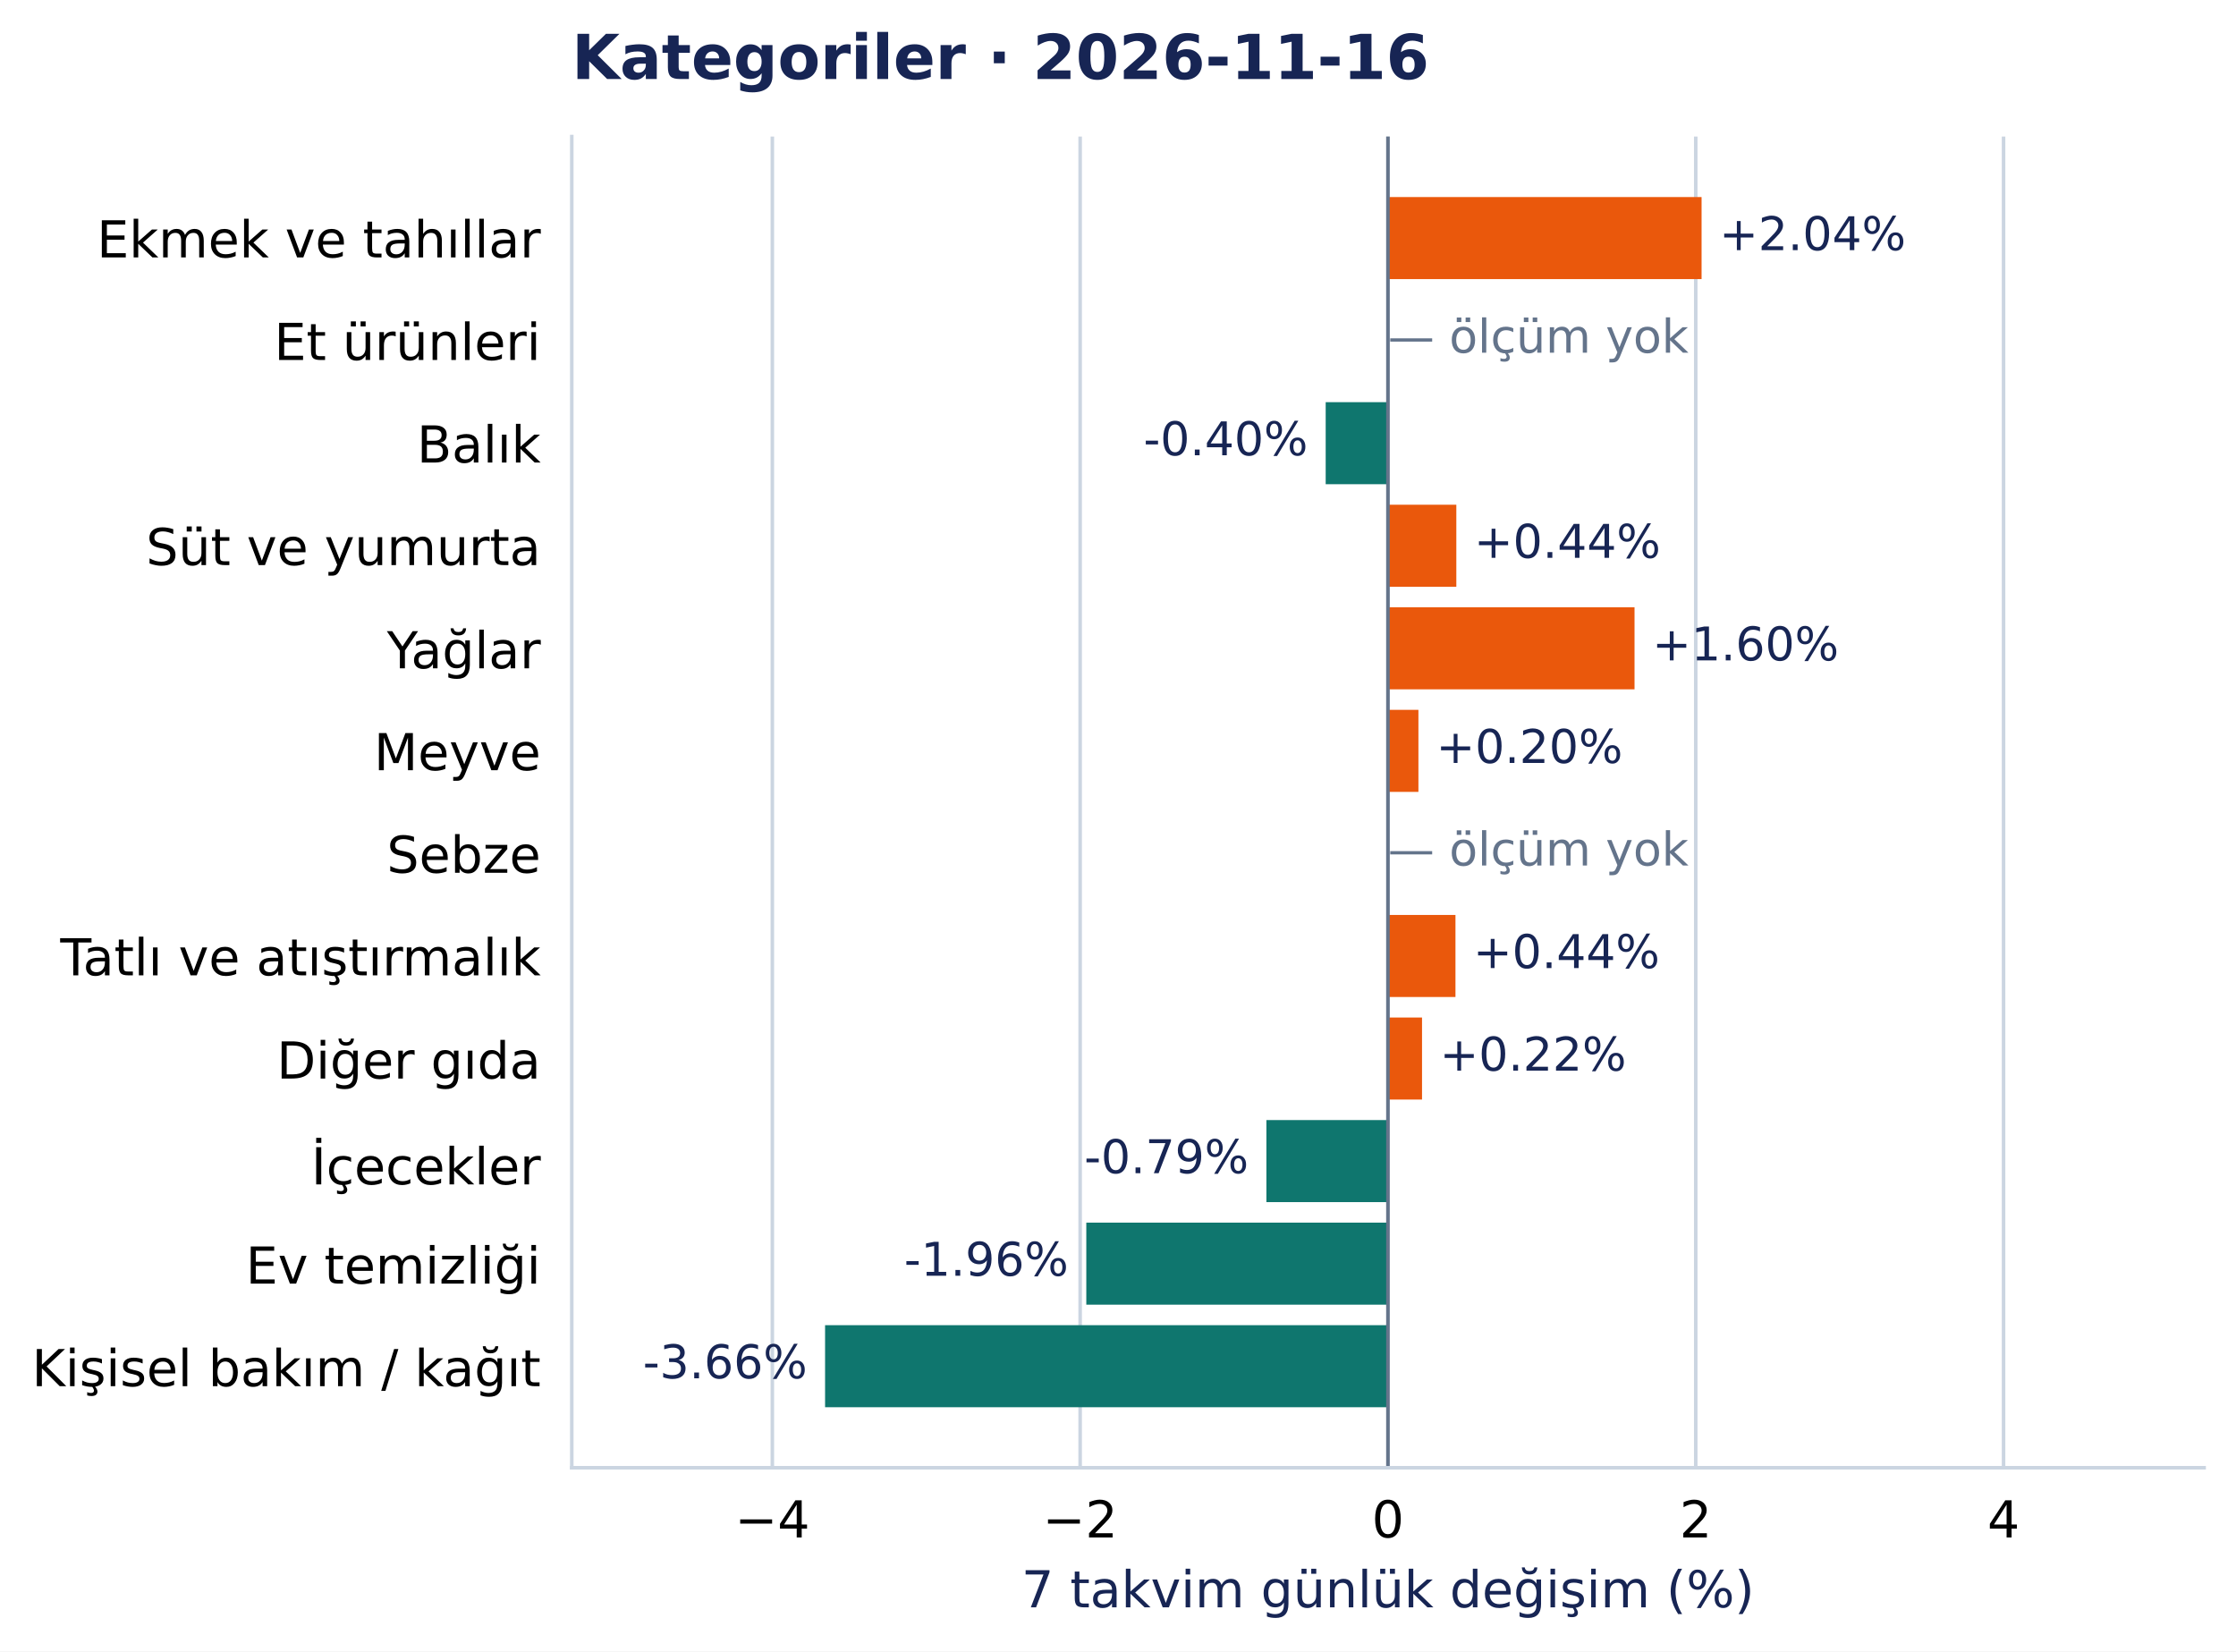
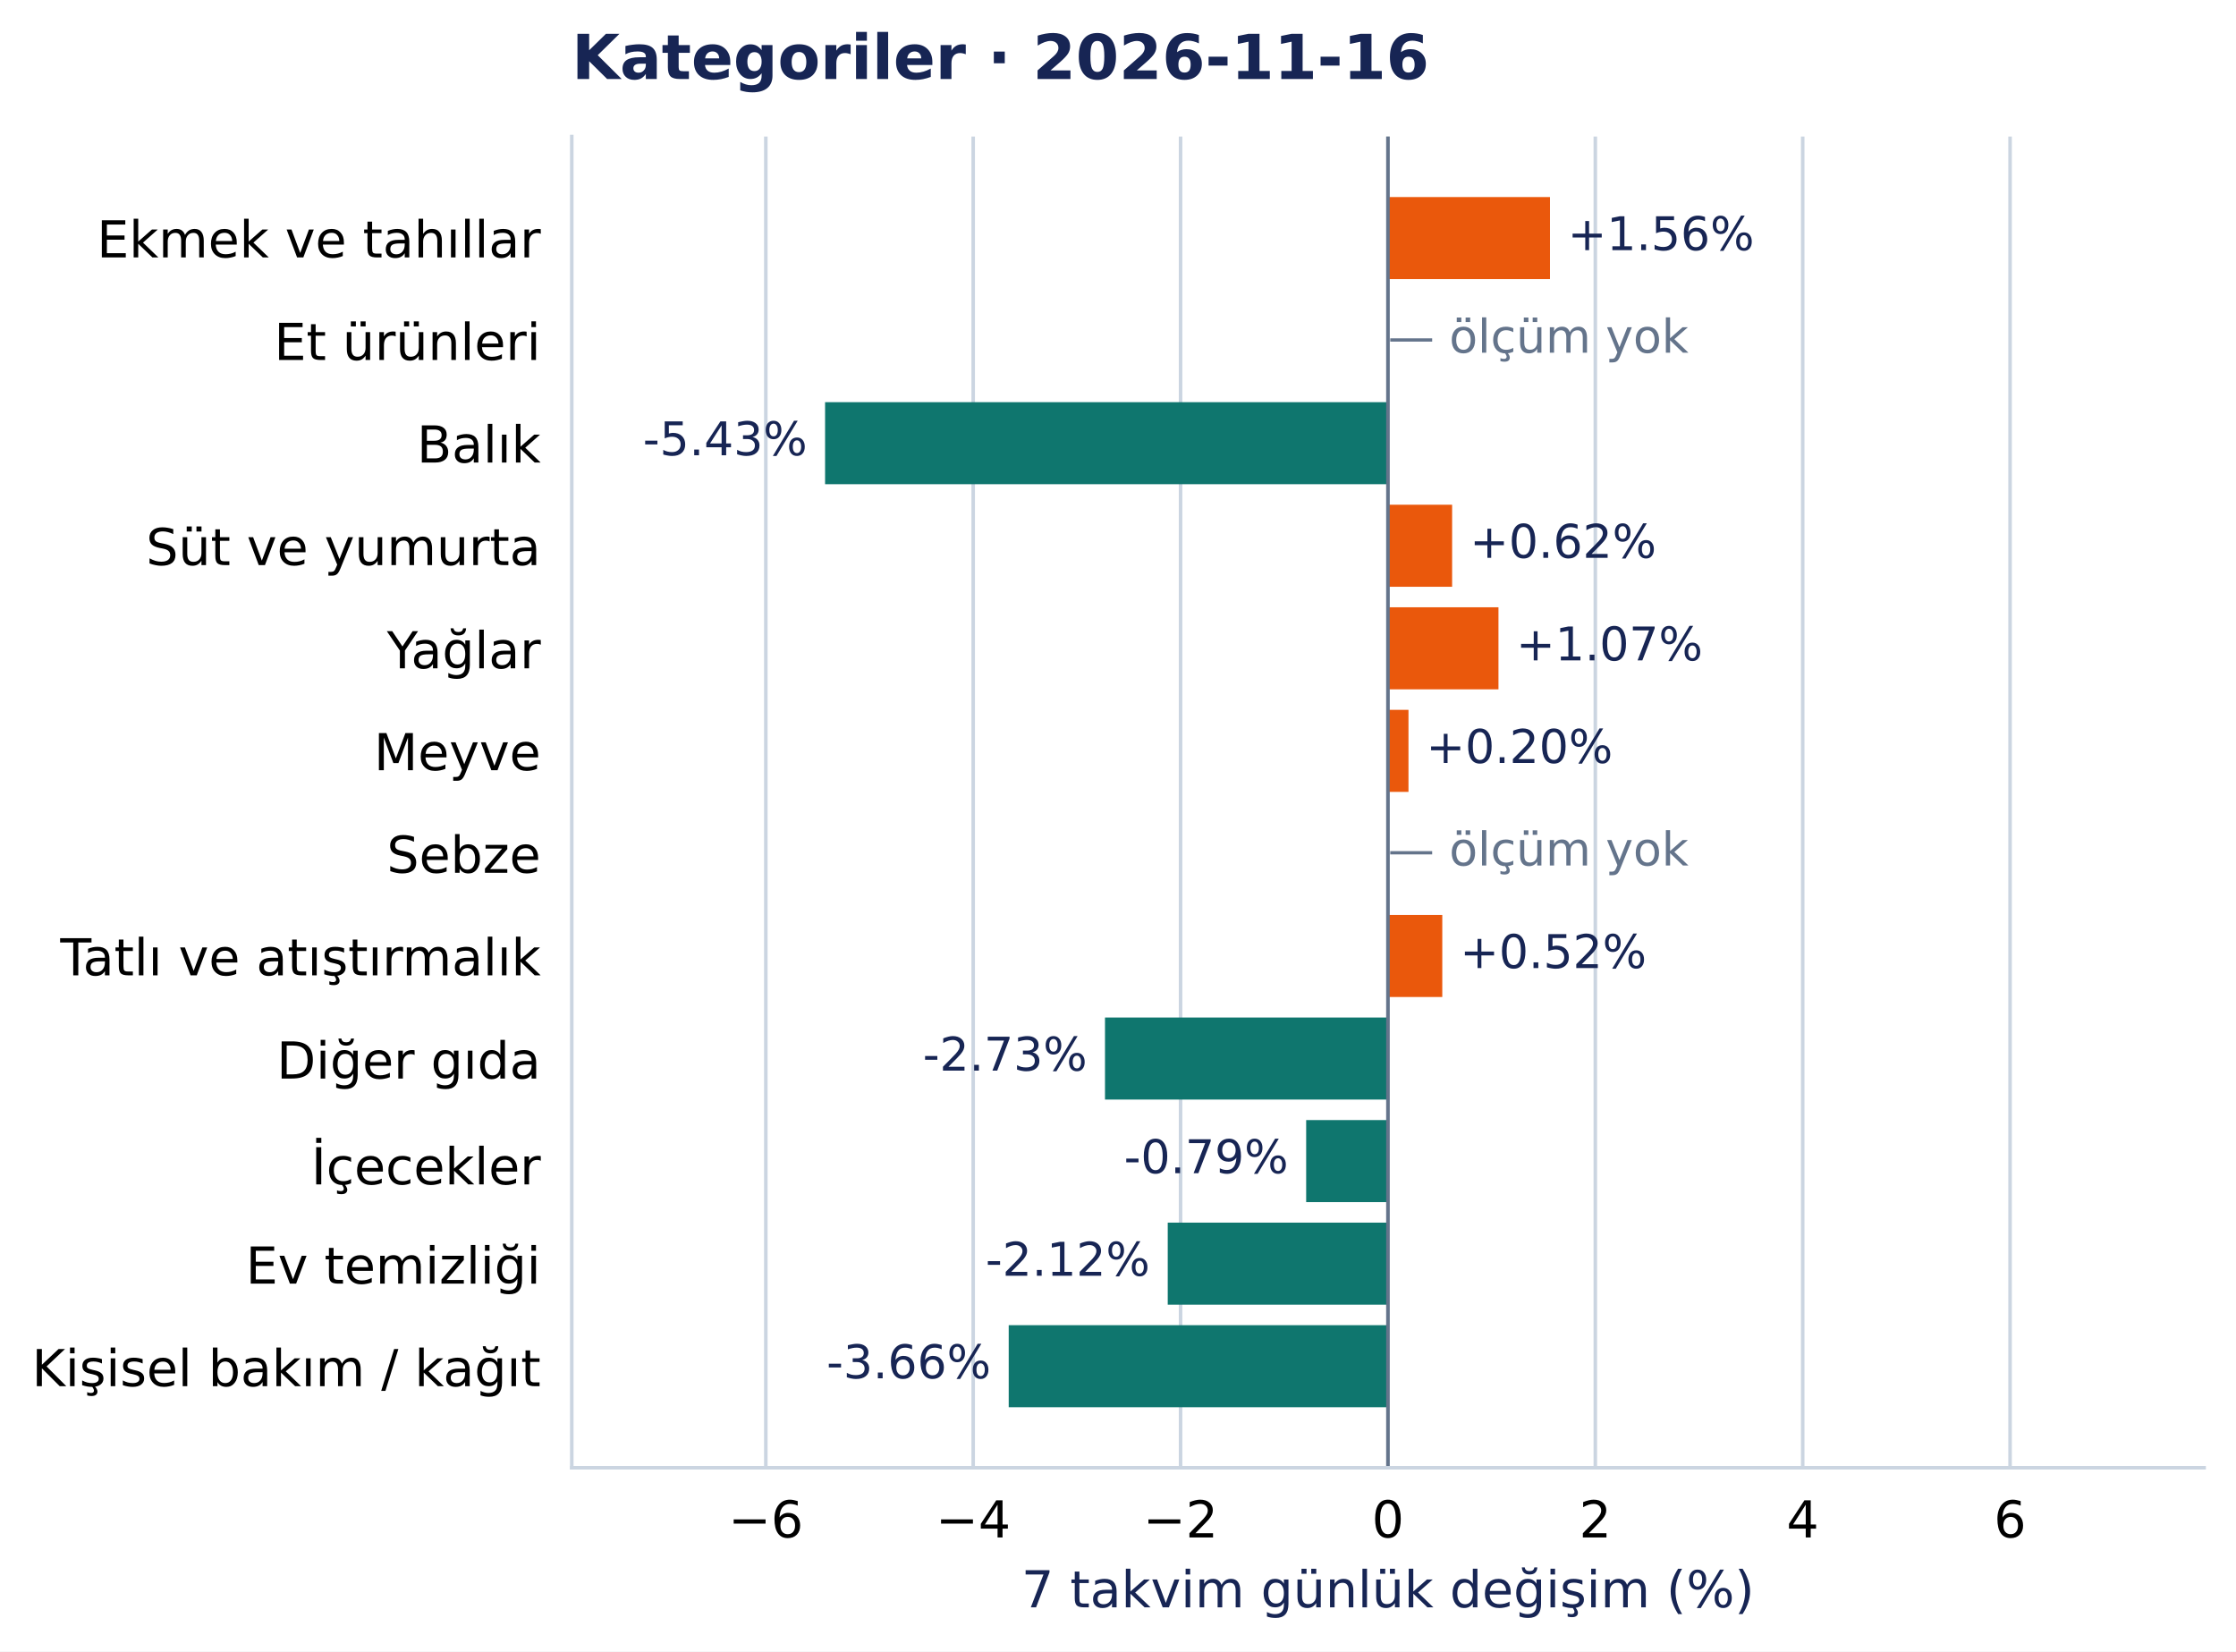
<svg xmlns="http://www.w3.org/2000/svg" width="504.998pt" height="372.97pt" viewBox="0 0 504.998 372.97" version="1.1">
  <defs>
    <style type="text/css">*{stroke-linejoin: round; stroke-linecap: butt}</style>
  </defs>
  <g id="figure_1">
    <g id="patch_1">
      <path d="M 0 372.97 L 504.998 372.97 L 504.998 0 L 0 0 z " style="fill: #ffffff" />
    </g>
    <g id="axes_1">
      <g id="patch_2">
        <path d="M 129.135 331.478 L 497.798 331.478 L 497.798 30.838 L 129.135 30.838 z " style="fill: #ffffff" />
      </g>
      <g id="matplotlib.axis_1">
        <g id="xtick_1">
          <g id="line2d_1">
-             <path d="M 174.433 331.478 L 174.433 30.838 " clip-path="url(#pcea90821e2)" style="fill: none; stroke: #cbd5e1; stroke-width: 0.8; stroke-linecap: square" />
+             <path d="M 172.958 331.478 L 172.958 30.838 " clip-path="url(#pcea90821e2)" style="fill: none; stroke: #cbd5e1; stroke-width: 0.8; stroke-linecap: square" />
          </g>
          <g id="line2d_2" />
          <g id="text_1">
-             <text style="font-size: 11.5px; font-family: 'DejaVu Sans', 'Bitstream Vera Sans', 'Computer Modern Sans Serif', 'Lucida Grande', 'Verdana', 'Geneva', 'Lucid', 'Arial', 'Helvetica', 'Avant Garde', sans-serif; text-anchor: middle" x="174.433" y="347.216" transform="rotate(-0 174.4331 347.2157)">−4</text>
+             <text style="font-size: 11.5px; font-family: 'DejaVu Sans', 'Bitstream Vera Sans', 'Computer Modern Sans Serif', 'Lucida Grande', 'Verdana', 'Geneva', 'Lucid', 'Arial', 'Helvetica', 'Avant Garde', sans-serif; text-anchor: middle" x="172.958" y="347.216" transform="rotate(-0 172.9579 347.2157)">−6</text>
          </g>
        </g>
        <g id="xtick_2">
          <g id="line2d_3">
-             <path d="M 243.95 331.478 L 243.95 30.838 " clip-path="url(#pcea90821e2)" style="fill: none; stroke: #cbd5e1; stroke-width: 0.8; stroke-linecap: square" />
+             <path d="M 219.794 331.478 L 219.794 30.838 " clip-path="url(#pcea90821e2)" style="fill: none; stroke: #cbd5e1; stroke-width: 0.8; stroke-linecap: square" />
          </g>
          <g id="line2d_4" />
          <g id="text_2">
-             <text style="font-size: 11.5px; font-family: 'DejaVu Sans', 'Bitstream Vera Sans', 'Computer Modern Sans Serif', 'Lucida Grande', 'Verdana', 'Geneva', 'Lucid', 'Arial', 'Helvetica', 'Avant Garde', sans-serif; text-anchor: middle" x="243.95" y="347.216" transform="rotate(-0 243.9499 347.2157)">−2</text>
+             <text style="font-size: 11.5px; font-family: 'DejaVu Sans', 'Bitstream Vera Sans', 'Computer Modern Sans Serif', 'Lucida Grande', 'Verdana', 'Geneva', 'Lucid', 'Arial', 'Helvetica', 'Avant Garde', sans-serif; text-anchor: middle" x="219.794" y="347.216" transform="rotate(-0 219.7941 347.2157)">−4</text>
          </g>
        </g>
        <g id="xtick_3">
          <g id="line2d_5">
-             <path d="M 313.467 331.478 L 313.467 30.838 " clip-path="url(#pcea90821e2)" style="fill: none; stroke: #cbd5e1; stroke-width: 0.8; stroke-linecap: square" />
+             <path d="M 266.63 331.478 L 266.63 30.838 " clip-path="url(#pcea90821e2)" style="fill: none; stroke: #cbd5e1; stroke-width: 0.8; stroke-linecap: square" />
          </g>
          <g id="line2d_6" />
          <g id="text_3">
-             <text style="font-size: 11.5px; font-family: 'DejaVu Sans', 'Bitstream Vera Sans', 'Computer Modern Sans Serif', 'Lucida Grande', 'Verdana', 'Geneva', 'Lucid', 'Arial', 'Helvetica', 'Avant Garde', sans-serif; text-anchor: middle" x="313.467" y="347.216" transform="rotate(-0 313.4666 347.2157)">0</text>
+             <text style="font-size: 11.5px; font-family: 'DejaVu Sans', 'Bitstream Vera Sans', 'Computer Modern Sans Serif', 'Lucida Grande', 'Verdana', 'Geneva', 'Lucid', 'Arial', 'Helvetica', 'Avant Garde', sans-serif; text-anchor: middle" x="266.63" y="347.216" transform="rotate(-0 266.6303 347.2157)">−2</text>
          </g>
        </g>
        <g id="xtick_4">
          <g id="line2d_7">
-             <path d="M 382.983 331.478 L 382.983 30.838 " clip-path="url(#pcea90821e2)" style="fill: none; stroke: #cbd5e1; stroke-width: 0.8; stroke-linecap: square" />
+             <path d="M 313.467 331.478 L 313.467 30.838 " clip-path="url(#pcea90821e2)" style="fill: none; stroke: #cbd5e1; stroke-width: 0.8; stroke-linecap: square" />
          </g>
          <g id="line2d_8" />
          <g id="text_4">
-             <text style="font-size: 11.5px; font-family: 'DejaVu Sans', 'Bitstream Vera Sans', 'Computer Modern Sans Serif', 'Lucida Grande', 'Verdana', 'Geneva', 'Lucid', 'Arial', 'Helvetica', 'Avant Garde', sans-serif; text-anchor: middle" x="382.983" y="347.216" transform="rotate(-0 382.9833 347.2157)">2</text>
+             <text style="font-size: 11.5px; font-family: 'DejaVu Sans', 'Bitstream Vera Sans', 'Computer Modern Sans Serif', 'Lucida Grande', 'Verdana', 'Geneva', 'Lucid', 'Arial', 'Helvetica', 'Avant Garde', sans-serif; text-anchor: middle" x="313.467" y="347.216" transform="rotate(-0 313.4666 347.2157)">0</text>
          </g>
        </g>
        <g id="xtick_5">
          <g id="line2d_9">
-             <path d="M 452.5 331.478 L 452.5 30.838 " clip-path="url(#pcea90821e2)" style="fill: none; stroke: #cbd5e1; stroke-width: 0.8; stroke-linecap: square" />
+             <path d="M 360.303 331.478 L 360.303 30.838 " clip-path="url(#pcea90821e2)" style="fill: none; stroke: #cbd5e1; stroke-width: 0.8; stroke-linecap: square" />
          </g>
          <g id="line2d_10" />
          <g id="text_5">
-             <text style="font-size: 11.5px; font-family: 'DejaVu Sans', 'Bitstream Vera Sans', 'Computer Modern Sans Serif', 'Lucida Grande', 'Verdana', 'Geneva', 'Lucid', 'Arial', 'Helvetica', 'Avant Garde', sans-serif; text-anchor: middle" x="452.5" y="347.216" transform="rotate(-0 452.5 347.2157)">4</text>
-           </g>
-         </g>
-         <g id="text_6">
+             <text style="font-size: 11.5px; font-family: 'DejaVu Sans', 'Bitstream Vera Sans', 'Computer Modern Sans Serif', 'Lucida Grande', 'Verdana', 'Geneva', 'Lucid', 'Arial', 'Helvetica', 'Avant Garde', sans-serif; text-anchor: middle" x="360.303" y="347.216" transform="rotate(-0 360.3028 347.2157)">2</text>
+           </g>
+         </g>
+         <g id="xtick_6">
+           <g id="line2d_11">
+             <path d="M 407.139 331.478 L 407.139 30.838 " clip-path="url(#pcea90821e2)" style="fill: none; stroke: #cbd5e1; stroke-width: 0.8; stroke-linecap: square" />
+           </g>
+           <g id="line2d_12" />
+           <g id="text_6">
+             <text style="font-size: 11.5px; font-family: 'DejaVu Sans', 'Bitstream Vera Sans', 'Computer Modern Sans Serif', 'Lucida Grande', 'Verdana', 'Geneva', 'Lucid', 'Arial', 'Helvetica', 'Avant Garde', sans-serif; text-anchor: middle" x="407.139" y="347.216" transform="rotate(-0 407.139 347.2157)">4</text>
+           </g>
+         </g>
+         <g id="xtick_7">
+           <g id="line2d_13">
+             <path d="M 453.975 331.478 L 453.975 30.838 " clip-path="url(#pcea90821e2)" style="fill: none; stroke: #cbd5e1; stroke-width: 0.8; stroke-linecap: square" />
+           </g>
+           <g id="line2d_14" />
+           <g id="text_7">
+             <text style="font-size: 11.5px; font-family: 'DejaVu Sans', 'Bitstream Vera Sans', 'Computer Modern Sans Serif', 'Lucida Grande', 'Verdana', 'Geneva', 'Lucid', 'Arial', 'Helvetica', 'Avant Garde', sans-serif; text-anchor: middle" x="453.975" y="347.216" transform="rotate(-0 453.9752 347.2157)">6</text>
+           </g>
+         </g>
+         <g id="text_8">
          <text style="font-size: 11.5px; font-family: 'DejaVu Sans', 'Bitstream Vera Sans', 'Computer Modern Sans Serif', 'Lucida Grande', 'Verdana', 'Geneva', 'Lucid', 'Arial', 'Helvetica', 'Avant Garde', sans-serif; text-anchor: middle; fill: #172554" x="313.467" y="363.008" transform="rotate(-0 313.4666 363.0077)">7 takvim günlük değişim (%)</text>
        </g>
      </g>
      <g id="matplotlib.axis_2">
        <g id="ytick_1">
-           <g id="line2d_11" />
-           <g id="text_7">
+           <g id="line2d_15" />
+           <g id="text_9">
            <text style="font-size: 11.5px; font-family: 'DejaVu Sans', 'Bitstream Vera Sans', 'Computer Modern Sans Serif', 'Lucida Grande', 'Verdana', 'Geneva', 'Lucid', 'Arial', 'Helvetica', 'Avant Garde', sans-serif; text-anchor: end" x="122.135" y="58.137" transform="rotate(-0 122.1353 58.13713)">Ekmek ve tahıllar</text>
          </g>
        </g>
        <g id="ytick_2">
-           <g id="line2d_12" />
-           <g id="text_8">
+           <g id="line2d_16" />
+           <g id="text_10">
            <text style="font-size: 11.5px; font-family: 'DejaVu Sans', 'Bitstream Vera Sans', 'Computer Modern Sans Serif', 'Lucida Grande', 'Verdana', 'Geneva', 'Lucid', 'Arial', 'Helvetica', 'Avant Garde', sans-serif; text-anchor: end" x="122.135" y="81.299" transform="rotate(-0 122.1353 81.29896)">Et ürünleri</text>
          </g>
        </g>
        <g id="ytick_3">
-           <g id="line2d_13" />
-           <g id="text_9">
+           <g id="line2d_17" />
+           <g id="text_11">
            <text style="font-size: 11.5px; font-family: 'DejaVu Sans', 'Bitstream Vera Sans', 'Computer Modern Sans Serif', 'Lucida Grande', 'Verdana', 'Geneva', 'Lucid', 'Arial', 'Helvetica', 'Avant Garde', sans-serif; text-anchor: end" x="122.135" y="104.461" transform="rotate(-0 122.1353 104.4608)">Balık</text>
          </g>
        </g>
        <g id="ytick_4">
-           <g id="line2d_14" />
-           <g id="text_10">
+           <g id="line2d_18" />
+           <g id="text_12">
            <text style="font-size: 11.5px; font-family: 'DejaVu Sans', 'Bitstream Vera Sans', 'Computer Modern Sans Serif', 'Lucida Grande', 'Verdana', 'Geneva', 'Lucid', 'Arial', 'Helvetica', 'Avant Garde', sans-serif; text-anchor: end" x="122.135" y="127.622" transform="rotate(-0 122.1353 127.6222)">Süt ve yumurta</text>
          </g>
        </g>
        <g id="ytick_5">
-           <g id="line2d_15" />
-           <g id="text_11">
+           <g id="line2d_19" />
+           <g id="text_13">
            <text style="font-size: 11.5px; font-family: 'DejaVu Sans', 'Bitstream Vera Sans', 'Computer Modern Sans Serif', 'Lucida Grande', 'Verdana', 'Geneva', 'Lucid', 'Arial', 'Helvetica', 'Avant Garde', sans-serif; text-anchor: end" x="122.135" y="150.93" transform="rotate(-0 122.1353 150.93)">Yağlar</text>
          </g>
        </g>
        <g id="ytick_6">
-           <g id="line2d_16" />
-           <g id="text_12">
+           <g id="line2d_20" />
+           <g id="text_14">
            <text style="font-size: 11.5px; font-family: 'DejaVu Sans', 'Bitstream Vera Sans', 'Computer Modern Sans Serif', 'Lucida Grande', 'Verdana', 'Geneva', 'Lucid', 'Arial', 'Helvetica', 'Avant Garde', sans-serif; text-anchor: end" x="122.135" y="173.946" transform="rotate(-0 122.1353 173.9458)">Meyve</text>
          </g>
        </g>
        <g id="ytick_7">
-           <g id="line2d_17" />
-           <g id="text_13">
+           <g id="line2d_21" />
+           <g id="text_15">
            <text style="font-size: 11.5px; font-family: 'DejaVu Sans', 'Bitstream Vera Sans', 'Computer Modern Sans Serif', 'Lucida Grande', 'Verdana', 'Geneva', 'Lucid', 'Arial', 'Helvetica', 'Avant Garde', sans-serif; text-anchor: end" x="122.135" y="197.108" transform="rotate(-0 122.1353 197.1081)">Sebze</text>
          </g>
        </g>
        <g id="ytick_8">
-           <g id="line2d_18" />
-           <g id="text_14">
+           <g id="line2d_22" />
+           <g id="text_16">
            <text style="font-size: 11.5px; font-family: 'DejaVu Sans', 'Bitstream Vera Sans', 'Computer Modern Sans Serif', 'Lucida Grande', 'Verdana', 'Geneva', 'Lucid', 'Arial', 'Helvetica', 'Avant Garde', sans-serif; text-anchor: end" x="122.135" y="220.27" transform="rotate(-0 122.1353 220.27)">Tatlı ve atıştırmalık</text>
          </g>
        </g>
        <g id="ytick_9">
-           <g id="line2d_19" />
-           <g id="text_15">
+           <g id="line2d_23" />
+           <g id="text_17">
            <text style="font-size: 11.5px; font-family: 'DejaVu Sans', 'Bitstream Vera Sans', 'Computer Modern Sans Serif', 'Lucida Grande', 'Verdana', 'Geneva', 'Lucid', 'Arial', 'Helvetica', 'Avant Garde', sans-serif; text-anchor: end" x="122.135" y="243.577" transform="rotate(-0 122.1353 243.5773)">Diğer gıda</text>
          </g>
        </g>
        <g id="ytick_10">
-           <g id="line2d_20" />
-           <g id="text_16">
+           <g id="line2d_24" />
+           <g id="text_18">
            <text style="font-size: 11.5px; font-family: 'DejaVu Sans', 'Bitstream Vera Sans', 'Computer Modern Sans Serif', 'Lucida Grande', 'Verdana', 'Geneva', 'Lucid', 'Arial', 'Helvetica', 'Avant Garde', sans-serif; text-anchor: end" x="122.135" y="267.48" transform="rotate(-0 122.1353 267.4804)">İçecekler</text>
          </g>
        </g>
        <g id="ytick_11">
-           <g id="line2d_21" />
-           <g id="text_17">
+           <g id="line2d_25" />
+           <g id="text_19">
            <text style="font-size: 11.5px; font-family: 'DejaVu Sans', 'Bitstream Vera Sans', 'Computer Modern Sans Serif', 'Lucida Grande', 'Verdana', 'Geneva', 'Lucid', 'Arial', 'Helvetica', 'Avant Garde', sans-serif; text-anchor: end" x="122.135" y="289.901" transform="rotate(-0 122.1353 289.901)">Ev temizliği</text>
          </g>
        </g>
        <g id="ytick_12">
-           <g id="line2d_22" />
-           <g id="text_18">
+           <g id="line2d_26" />
+           <g id="text_20">
            <text style="font-size: 11.5px; font-family: 'DejaVu Sans', 'Bitstream Vera Sans', 'Computer Modern Sans Serif', 'Lucida Grande', 'Verdana', 'Geneva', 'Lucid', 'Arial', 'Helvetica', 'Avant Garde', sans-serif; text-anchor: end" x="122.135" y="313.063" transform="rotate(-0 122.1353 313.0628)">Kişisel bakım / kağıt</text>
          </g>
        </g>
      </g>
      <g id="patch_3">
-         <path d="M 313.467 44.503 L 384.299 44.503 L 384.299 63.033 L 313.467 63.033 z " clip-path="url(#pcea90821e2)" style="fill: #ea580c" />
+         <path d="M 313.467 44.503 L 350.063 44.503 L 350.063 63.033 L 313.467 63.033 z " clip-path="url(#pcea90821e2)" style="fill: #ea580c" />
      </g>
      <g id="patch_4">
-         <path d="M 313.467 90.827 L 299.405 90.827 L 299.405 109.356 L 313.467 109.356 z " clip-path="url(#pcea90821e2)" style="fill: #0f766e" />
+         <path d="M 313.467 90.827 L 186.342 90.827 L 186.342 109.356 L 313.467 109.356 z " clip-path="url(#pcea90821e2)" style="fill: #0f766e" />
      </g>
      <g id="patch_5">
-         <path d="M 313.467 113.989 L 328.909 113.989 L 328.909 132.518 L 313.467 132.518 z " clip-path="url(#pcea90821e2)" style="fill: #ea580c" />
+         <path d="M 313.467 113.989 L 327.958 113.989 L 327.958 132.518 L 313.467 132.518 z " clip-path="url(#pcea90821e2)" style="fill: #ea580c" />
      </g>
      <g id="patch_6">
-         <path d="M 313.467 137.151 L 369.156 137.151 L 369.156 155.68 L 313.467 155.68 z " clip-path="url(#pcea90821e2)" style="fill: #ea580c" />
+         <path d="M 313.467 137.151 L 338.427 137.151 L 338.427 155.68 L 313.467 155.68 z " clip-path="url(#pcea90821e2)" style="fill: #ea580c" />
      </g>
      <g id="patch_7">
-         <path d="M 313.467 160.312 L 320.348 160.312 L 320.348 178.842 L 313.467 178.842 z " clip-path="url(#pcea90821e2)" style="fill: #ea580c" />
+         <path d="M 313.467 160.312 L 318.103 160.312 L 318.103 178.842 L 313.467 178.842 z " clip-path="url(#pcea90821e2)" style="fill: #ea580c" />
      </g>
      <g id="patch_8">
-         <path d="M 313.467 206.636 L 328.715 206.636 L 328.715 225.166 L 313.467 225.166 z " clip-path="url(#pcea90821e2)" style="fill: #ea580c" />
+         <path d="M 313.467 206.636 L 325.738 206.636 L 325.738 225.166 L 313.467 225.166 z " clip-path="url(#pcea90821e2)" style="fill: #ea580c" />
      </g>
      <g id="patch_9">
-         <path d="M 313.467 229.798 L 321.163 229.798 L 321.163 248.327 L 313.467 248.327 z " clip-path="url(#pcea90821e2)" style="fill: #ea580c" />
+         <path d="M 313.467 229.798 L 249.561 229.798 L 249.561 248.327 L 313.467 248.327 z " clip-path="url(#pcea90821e2)" style="fill: #0f766e" />
      </g>
      <g id="patch_10">
-         <path d="M 313.467 252.96 L 286.014 252.96 L 286.014 271.489 L 313.467 271.489 z " clip-path="url(#pcea90821e2)" style="fill: #0f766e" />
+         <path d="M 313.467 252.96 L 294.996 252.96 L 294.996 271.489 L 313.467 271.489 z " clip-path="url(#pcea90821e2)" style="fill: #0f766e" />
      </g>
      <g id="patch_11">
-         <path d="M 313.467 276.122 L 245.339 276.122 L 245.339 294.651 L 313.467 294.651 z " clip-path="url(#pcea90821e2)" style="fill: #0f766e" />
+         <path d="M 313.467 276.122 L 263.732 276.122 L 263.732 294.651 L 313.467 294.651 z " clip-path="url(#pcea90821e2)" style="fill: #0f766e" />
      </g>
      <g id="patch_12">
-         <path d="M 313.467 299.283 L 186.342 299.283 L 186.342 317.813 L 313.467 317.813 z " clip-path="url(#pcea90821e2)" style="fill: #0f766e" />
-       </g>
-       <g id="line2d_23">
+         <path d="M 313.467 299.283 L 227.817 299.283 L 227.817 317.813 L 313.467 317.813 z " clip-path="url(#pcea90821e2)" style="fill: #0f766e" />
+       </g>
+       <g id="line2d_27">
        <path d="M 313.467 331.478 L 313.467 30.838 " clip-path="url(#pcea90821e2)" style="fill: none; stroke: #64748b; stroke-width: 0.8; stroke-linecap: square" />
      </g>
      <g id="patch_13">
        <path d="M 129.135 331.478 L 129.135 30.838 " style="fill: none; stroke: #cbd5e1; stroke-width: 0.8; stroke-linejoin: miter; stroke-linecap: square" />
      </g>
      <g id="patch_14">
        <path d="M 129.135 331.478 L 497.798 331.478 " style="fill: none; stroke: #cbd5e1; stroke-width: 0.8; stroke-linejoin: miter; stroke-linecap: square" />
      </g>
-       <g id="text_19">
-         <text style="font-size: 10.5px; font-family: 'DejaVu Sans', 'Bitstream Vera Sans', 'Computer Modern Sans Serif', 'Lucida Grande', 'Verdana', 'Geneva', 'Lucid', 'Arial', 'Helvetica', 'Avant Garde', sans-serif; text-anchor: start; fill: #172554" x="388.299" y="56.496" transform="rotate(-0 388.2988 56.49557)">+2.04%</text>
-       </g>
-       <g id="text_20">
+       <g id="text_21">
+         <text style="font-size: 10.5px; font-family: 'DejaVu Sans', 'Bitstream Vera Sans', 'Computer Modern Sans Serif', 'Lucida Grande', 'Verdana', 'Geneva', 'Lucid', 'Arial', 'Helvetica', 'Avant Garde', sans-serif; text-anchor: start; fill: #172554" x="354.063" y="56.496" transform="rotate(-0 354.0627 56.49557)">+1.56%</text>
+       </g>
+       <g id="text_22">
        <text style="font-size: 10.5px; font-family: 'DejaVu Sans', 'Bitstream Vera Sans', 'Computer Modern Sans Serif', 'Lucida Grande', 'Verdana', 'Geneva', 'Lucid', 'Arial', 'Helvetica', 'Avant Garde', sans-serif; text-anchor: start; fill: #64748b" x="313.467" y="79.658" transform="rotate(-0 313.4666 79.65781)">  — ölçüm yok</text>
      </g>
-       <g id="text_21">
-         <text style="font-size: 10.5px; font-family: 'DejaVu Sans', 'Bitstream Vera Sans', 'Computer Modern Sans Serif', 'Lucida Grande', 'Verdana', 'Geneva', 'Lucid', 'Arial', 'Helvetica', 'Avant Garde', sans-serif; text-anchor: end; fill: #172554" x="295.405" y="102.819" transform="rotate(-0 295.405 102.8192)">-0.40%</text>
-       </g>
-       <g id="text_22">
-         <text style="font-size: 10.5px; font-family: 'DejaVu Sans', 'Bitstream Vera Sans', 'Computer Modern Sans Serif', 'Lucida Grande', 'Verdana', 'Geneva', 'Lucid', 'Arial', 'Helvetica', 'Avant Garde', sans-serif; text-anchor: start; fill: #172554" x="332.909" y="125.981" transform="rotate(-0 332.9092 125.9811)">+0.44%</text>
-       </g>
      <g id="text_23">
-         <text style="font-size: 10.5px; font-family: 'DejaVu Sans', 'Bitstream Vera Sans', 'Computer Modern Sans Serif', 'Lucida Grande', 'Verdana', 'Geneva', 'Lucid', 'Arial', 'Helvetica', 'Avant Garde', sans-serif; text-anchor: start; fill: #172554" x="373.156" y="149.143" transform="rotate(-0 373.1563 149.1429)">+1.60%</text>
+         <text style="font-size: 10.5px; font-family: 'DejaVu Sans', 'Bitstream Vera Sans', 'Computer Modern Sans Serif', 'Lucida Grande', 'Verdana', 'Geneva', 'Lucid', 'Arial', 'Helvetica', 'Avant Garde', sans-serif; text-anchor: end; fill: #172554" x="182.342" y="102.819" transform="rotate(-0 182.3416 102.8192)">-5.43%</text>
      </g>
      <g id="text_24">
-         <text style="font-size: 10.5px; font-family: 'DejaVu Sans', 'Bitstream Vera Sans', 'Computer Modern Sans Serif', 'Lucida Grande', 'Verdana', 'Geneva', 'Lucid', 'Arial', 'Helvetica', 'Avant Garde', sans-serif; text-anchor: start; fill: #172554" x="324.348" y="172.305" transform="rotate(-0 324.3479 172.3047)">+0.20%</text>
+         <text style="font-size: 10.5px; font-family: 'DejaVu Sans', 'Bitstream Vera Sans', 'Computer Modern Sans Serif', 'Lucida Grande', 'Verdana', 'Geneva', 'Lucid', 'Arial', 'Helvetica', 'Avant Garde', sans-serif; text-anchor: start; fill: #172554" x="331.958" y="125.981" transform="rotate(-0 331.9577 125.9811)">+0.62%</text>
      </g>
      <g id="text_25">
+         <text style="font-size: 10.5px; font-family: 'DejaVu Sans', 'Bitstream Vera Sans', 'Computer Modern Sans Serif', 'Lucida Grande', 'Verdana', 'Geneva', 'Lucid', 'Arial', 'Helvetica', 'Avant Garde', sans-serif; text-anchor: start; fill: #172554" x="342.427" y="149.143" transform="rotate(-0 342.4275 149.1429)">+1.07%</text>
+       </g>
+       <g id="text_26">
+         <text style="font-size: 10.5px; font-family: 'DejaVu Sans', 'Bitstream Vera Sans', 'Computer Modern Sans Serif', 'Lucida Grande', 'Verdana', 'Geneva', 'Lucid', 'Arial', 'Helvetica', 'Avant Garde', sans-serif; text-anchor: start; fill: #172554" x="322.103" y="172.305" transform="rotate(-0 322.1028 172.3047)">+0.20%</text>
+       </g>
+       <g id="text_27">
        <text style="font-size: 10.5px; font-family: 'DejaVu Sans', 'Bitstream Vera Sans', 'Computer Modern Sans Serif', 'Lucida Grande', 'Verdana', 'Geneva', 'Lucid', 'Arial', 'Helvetica', 'Avant Garde', sans-serif; text-anchor: start; fill: #64748b" x="313.467" y="195.467" transform="rotate(-0 313.4666 195.467)">  — ölçüm yok</text>
      </g>
-       <g id="text_26">
-         <text style="font-size: 10.5px; font-family: 'DejaVu Sans', 'Bitstream Vera Sans', 'Computer Modern Sans Serif', 'Lucida Grande', 'Verdana', 'Geneva', 'Lucid', 'Arial', 'Helvetica', 'Avant Garde', sans-serif; text-anchor: start; fill: #172554" x="332.715" y="218.628" transform="rotate(-0 332.7155 218.6284)">+0.44%</text>
-       </g>
-       <g id="text_27">
-         <text style="font-size: 10.5px; font-family: 'DejaVu Sans', 'Bitstream Vera Sans', 'Computer Modern Sans Serif', 'Lucida Grande', 'Verdana', 'Geneva', 'Lucid', 'Arial', 'Helvetica', 'Avant Garde', sans-serif; text-anchor: start; fill: #172554" x="325.163" y="241.79" transform="rotate(-0 325.1635 241.7902)">+0.22%</text>
-       </g>
      <g id="text_28">
-         <text style="font-size: 10.5px; font-family: 'DejaVu Sans', 'Bitstream Vera Sans', 'Computer Modern Sans Serif', 'Lucida Grande', 'Verdana', 'Geneva', 'Lucid', 'Arial', 'Helvetica', 'Avant Garde', sans-serif; text-anchor: end; fill: #172554" x="282.014" y="264.952" transform="rotate(-0 282.0142 264.9521)">-0.79%</text>
+         <text style="font-size: 10.5px; font-family: 'DejaVu Sans', 'Bitstream Vera Sans', 'Computer Modern Sans Serif', 'Lucida Grande', 'Verdana', 'Geneva', 'Lucid', 'Arial', 'Helvetica', 'Avant Garde', sans-serif; text-anchor: start; fill: #172554" x="329.738" y="218.628" transform="rotate(-0 329.7376 218.6284)">+0.52%</text>
      </g>
      <g id="text_29">
-         <text style="font-size: 10.5px; font-family: 'DejaVu Sans', 'Bitstream Vera Sans', 'Computer Modern Sans Serif', 'Lucida Grande', 'Verdana', 'Geneva', 'Lucid', 'Arial', 'Helvetica', 'Avant Garde', sans-serif; text-anchor: end; fill: #172554" x="241.339" y="288.114" transform="rotate(-0 241.339 288.1139)">-1.96%</text>
+         <text style="font-size: 10.5px; font-family: 'DejaVu Sans', 'Bitstream Vera Sans', 'Computer Modern Sans Serif', 'Lucida Grande', 'Verdana', 'Geneva', 'Lucid', 'Arial', 'Helvetica', 'Avant Garde', sans-serif; text-anchor: end; fill: #172554" x="245.561" y="241.79" transform="rotate(-0 245.5608 241.7902)">-2.73%</text>
      </g>
      <g id="text_30">
-         <text style="font-size: 10.5px; font-family: 'DejaVu Sans', 'Bitstream Vera Sans', 'Computer Modern Sans Serif', 'Lucida Grande', 'Verdana', 'Geneva', 'Lucid', 'Arial', 'Helvetica', 'Avant Garde', sans-serif; text-anchor: end; fill: #172554" x="182.342" y="311.276" transform="rotate(-0 182.3416 311.2757)">-3.66%</text>
+         <text style="font-size: 10.5px; font-family: 'DejaVu Sans', 'Bitstream Vera Sans', 'Computer Modern Sans Serif', 'Lucida Grande', 'Verdana', 'Geneva', 'Lucid', 'Arial', 'Helvetica', 'Avant Garde', sans-serif; text-anchor: end; fill: #172554" x="290.996" y="264.952" transform="rotate(-0 290.996 264.9521)">-0.79%</text>
      </g>
      <g id="text_31">
+         <text style="font-size: 10.5px; font-family: 'DejaVu Sans', 'Bitstream Vera Sans', 'Computer Modern Sans Serif', 'Lucida Grande', 'Verdana', 'Geneva', 'Lucid', 'Arial', 'Helvetica', 'Avant Garde', sans-serif; text-anchor: end; fill: #172554" x="259.732" y="288.114" transform="rotate(-0 259.7316 288.1139)">-2.12%</text>
+       </g>
+       <g id="text_32">
+         <text style="font-size: 10.5px; font-family: 'DejaVu Sans', 'Bitstream Vera Sans', 'Computer Modern Sans Serif', 'Lucida Grande', 'Verdana', 'Geneva', 'Lucid', 'Arial', 'Helvetica', 'Avant Garde', sans-serif; text-anchor: end; fill: #172554" x="223.817" y="311.276" transform="rotate(-0 223.8173 311.2757)">-3.66%</text>
+       </g>
+       <g id="text_33">
        <text style="font-weight: 700; font-size: 14px; font-family: 'DejaVu Sans', 'Bitstream Vera Sans', 'Computer Modern Sans Serif', 'Lucida Grande', 'Verdana', 'Geneva', 'Lucid', 'Arial', 'Helvetica', 'Avant Garde', sans-serif; text-anchor: start; fill: #172554" x="129.135" y="17.838" transform="rotate(-0 129.1353 17.83781)">Kategoriler · 2026-11-16</text>
      </g>
    </g>
  </g>
  <defs>
    <clipPath id="pcea90821e2">
      <rect x="129.135" y="30.838" width="368.663" height="300.641" />
    </clipPath>
  </defs>
</svg>
